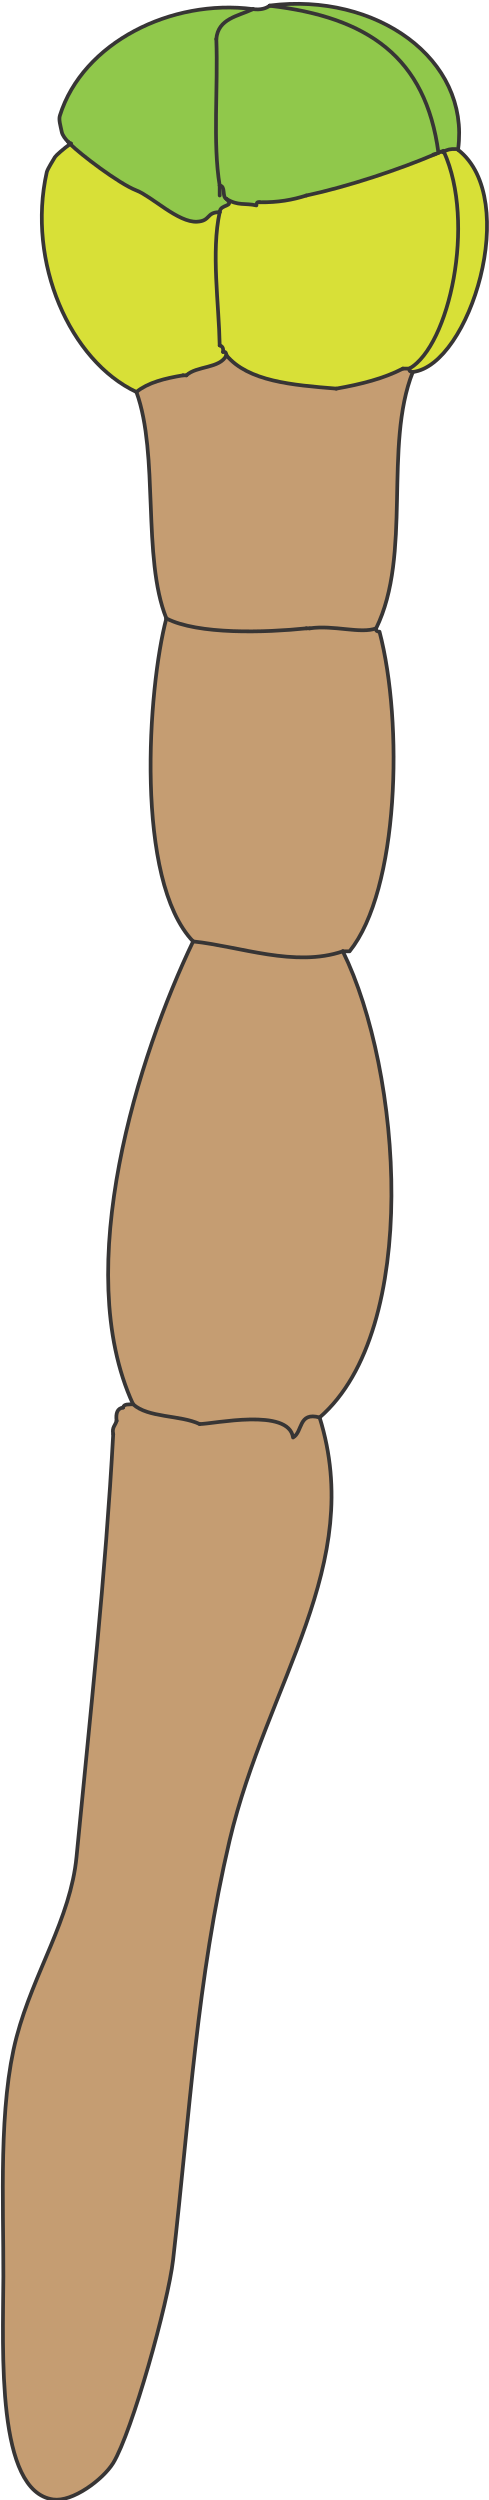
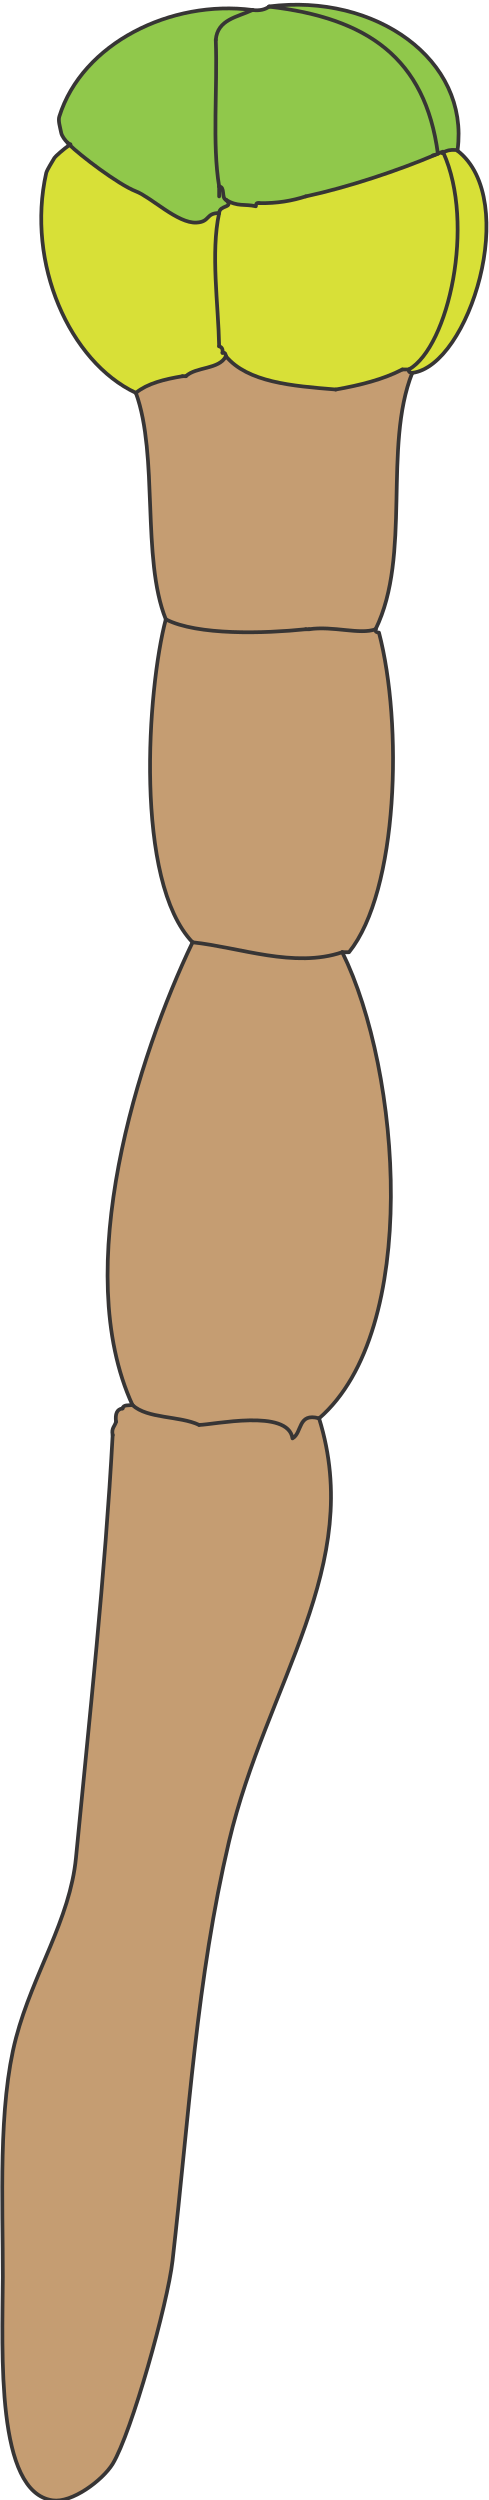
<svg xmlns="http://www.w3.org/2000/svg" width="58.473" height="299.519" viewBox="0 0 58.473 299" class="8c-rps5a">
-   <defs>
-     <clipPath id="a">
-       <path d="M0 792h612V0H0v792z" />
-     </clipPath>
-     <clipPath id="b">
-       <path d="M293.3 461.473h25.877V328.098H293.3v133.375z" />
-     </clipPath>
-   </defs>
  <g class="eight-rps5a">
    <g>
-       <g clip-path="url(#a)" transform="matrix(2.242 0 0 -2.242 -657.243 1034.821)">
+       <g>
        <g>
          <g>
-             <g clip-path="url(#b)">
+             <g>
              <g>
                <g class="upper-tier" fill="#90c84b">
-                   <path d="M316.58 453.51c-.68 5.11-3.76 7.25-9.02 7.86v.01c5.68.72 10.72-2.84 10.07-7.68l-.11.01c-.28.02-.5-.03-.65-.14 0 .01-.01.02-.01.03h-.01c-.09 0-.18-.04-.27-.09" />
-                   <path d="M306.85 450.7c-.6.14-.98-.04-1.6.35-.25.11-.03.69-.36.71-.38 2.29-.08 5.25-.18 7.83.09 1.1 1.16 1.22 1.96 1.6.41-.05.68.03.89.18 5.26-.61 8.34-2.75 9.02-7.86-.05-.02-.1-.05-.15-.06-1.95-.83-4.67-1.74-6.91-2.22-.72-.23-1.52-.38-2.49-.36-.16.04-.17-.07-.18-.17" />
-                   <path d="M305.25 451.05c.47-.46-.34-.25-.36-.71-.73 0-.47-.47-1.21-.51-1-.06-2.43 1.36-3.24 1.67-.95.37-3 1.94-3.54 2.48.01.01.03.02.04.03-.03 0-.07.02-.12.06-.02.01-.02.02-.03.03-.13.12-.31.36-.34.53-.07.34-.17.65-.1.87 1.22 3.91 5.97 6.26 10.32 5.69-.8-.38-1.87-.5-1.96-1.6.1-2.58-.2-5.54.18-7.83.33-.02.11-.6.36-.71" />
+                   <path d="M52.464 18.158C50.94 6.7 44.034 1.903 32.24.536V.513C44.975-1.1 56.274 6.88 54.817 17.733l-.25-.023c-.624-.045-1.12.067-1.454.313 0-.022-.022-.044-.022-.067h-.023c-.202 0-.404.09-.606.202" />
+                   <path d="M30.65 24.457c-1.346-.314-2.198.09-3.588-.785-.56-.246-.067-1.547-.807-1.592-.852-5.134-.18-11.77-.404-17.554.203-2.467 2.602-2.736 4.395-3.588.92.113 1.525-.067 1.994-.403C44.033 1.902 50.94 6.7 52.463 18.157c-.112.045-.225.112-.337.134-4.372 1.862-10.47 3.903-15.494 4.98-1.612.514-3.406.85-5.58.806-.36-.09-.382.157-.404.38" />
+                   <path d="M27.062 23.673c1.054 1.03-.762.56-.807 1.592-1.637 0-1.054 1.054-2.713 1.143-2.242.135-5.448-3.05-7.264-3.744-2.13-.83-6.726-4.35-7.937-5.56.024-.022.07-.045.09-.067-.066 0-.156-.045-.268-.135-.045-.022-.045-.045-.067-.067-.292-.27-.695-.807-.763-1.188-.157-.763-.38-1.458-.224-1.95C9.843 4.93 20.493-.34 30.246.938c-1.794.85-4.193 1.12-4.395 3.586.226 5.785-.447 12.42.405 17.555.74.046.247 1.346.807 1.593" />
                </g>
              </g>
              <g>
                <g class="lower-tier" fill="#d8e037">
-                   <path d="M314.99 441.944c2.13 1.23 3.56 7.78 1.84 11.59.15.11.37.16.65.14l.11-.01v-.03c3.37-2.62.62-11.51-2.42-11.87-.11.01-.21.03-.18.18" />
-                   <path d="M305.25 451.05c.62-.39 1-.21 1.6-.35.01.1.02.21.18.17.97-.02 1.77.13 2.49.36 2.24.48 4.96 1.39 6.91 2.22.05.01.1.04.15.06.09.05.18.09.27.09h.01c0-.01.01-.02.01-.03 1.72-3.81.29-10.36-1.84-11.59h-.35c-1.02-.53-2.25-.84-3.56-1.07-2.36.19-4.71.39-5.87 1.78-.01.11-.03.21-.18.18.03.2-.04.31-.18.35-.04 2.23-.46 4.98 0 7.12.02.46.83.25.36.71" />
-                   <path d="M305.07 442.87c.15.03.17-.07.18-.18-.35-.72-1.59-.55-2.14-1.07h-.18c-.96-.16-1.87-.38-2.49-.89-3.54 1.66-5.87 6.93-4.79 11.75.05.19.34.63.44.81.04.07.5.48.81.69.54-.54 2.59-2.11 3.54-2.48.81-.31 2.24-1.73 3.24-1.67.74.04.48.51 1.21.51-.46-2.14-.04-4.89 0-7.12.14-.04.21-.15.18-.35" />
+                   <path d="M48.9 44.088c4.776-2.758 7.982-17.443 4.126-25.985.334-.246.83-.358 1.455-.314l.25.022v.067c7.555 5.873 1.39 25.805-5.426 26.612-.25-.023-.47-.068-.403-.404" />
+                   <path d="M27.06 23.673c1.39.874 2.243.47 3.588.785.023-.224.045-.47.404-.38 2.174.043 3.968-.293 5.582-.81 5.022-1.075 11.12-3.115 15.493-4.976.112-.022.224-.09.336-.134.202-.112.403-.202.605-.202h.023c0 .022.023.045.023.067 3.856 8.542.65 23.227-4.125 25.985h-.785c-2.287 1.188-5.044 1.883-7.98 2.4-5.293-.427-10.56-.875-13.162-3.992-.02-.246-.066-.47-.403-.403.068-.45-.09-.695-.403-.785-.09-5-1.03-11.165 0-15.963.045-1.03 1.86-.56.807-1.592" />
+                   <path d="M26.657 42.012c.336-.067.38.157.404.404-.784 1.614-3.564 1.233-4.797 2.4l-.404-.002c-2.153.36-4.193.852-5.583 1.996-7.937-3.722-13.16-15.537-10.74-26.344.112-.426.763-1.412.987-1.816.09-.157 1.12-1.076 1.816-1.547 1.21 1.21 5.807 4.73 7.937 5.56 1.816.696 5.022 3.88 7.264 3.745 1.66-.09 1.077-1.144 2.713-1.144-1.03 4.798-.09 10.964 0 15.963.314.09.47.337.404.785" />
                </g>
              </g>
              <g>
                <g class="suspensor" fill="#c59d72">
-                   <path d="M302.93 441.62h.18c.55.52 1.79.35 2.14 1.07 1.16-1.39 3.51-1.59 5.87-1.78 1.31.23 2.54.54 3.56 1.07h.35c-.03-.15.07-.17.18-.18-1.57-3.96-.03-9.76-1.96-13.7-.83-.31-2.26.19-3.55 0h-.18c-2.19-.23-5.8-.34-7.48.53-1.31 3.26-.38 8.75-1.6 12.1.62.51 1.53.73 2.49.89" />
-                   <path d="M302.04 428.63c1.68-.87 5.29-.76 7.48-.53h.18c1.29.19 2.72-.31 3.55 0-.03-.15.07-.17.18-.18 1.28-4.87 1.04-13.81-1.6-17.08h-.36c-2.57-.87-5.47.26-8 .53-3.13 3.26-2.42 13.52-1.43 17.26" />
-                   <path d="M311.47 410.84c3.15-6.38 4.19-20.21-1.24-24.91-1.15.32-.89-.77-1.42-1.07-.23 1.61-4.26.72-4.99.72-1.04.49-2.76.32-3.56 1.06-3.34 7.27.31 18.68 3.21 24.73 2.53-.27 5.43-1.4 8-.53" />
-                   <path d="M299.38 385.75c-.05.41.04.67.35.71.03.21.33.16.53.18.8-.74 2.52-.57 3.56-1.06.73 0 4.76.89 4.99-.72.53.3.27 1.39 1.42 1.07 2.45-7.87-2.81-14.15-4.81-22.6-1.74-7.38-2.13-14.62-3.02-22.41-.26-2.29-2.19-9.2-3.2-10.86-.55-.89-2.18-2.1-3.21-1.95-3.04.43-2.68 7.84-2.66 11.92.01 3.97-.27 9.12.71 12.81.91 3.44 2.88 6.3 3.2 9.61.72 7.46 1.56 15.13 1.96 22.59-.08.37.12.47.18.71" />
+                   <path d="M21.86 44.814h.405c1.233-1.166 4.013-.785 4.797-2.4 2.6 3.117 7.87 3.566 13.16 3.992 2.938-.516 5.696-1.21 7.982-2.4h.785c-.068.337.154.382.403.404-3.522 8.88-.068 21.882-4.395 30.716-1.86.695-5.066-.426-7.96 0h-.404c-4.908.515-13.002.762-16.768-1.188-2.937-7.31-.852-19.618-3.588-27.13 1.39-1.142 3.43-1.635 5.583-1.994" />
+                   <path d="M19.865 73.938c3.767 1.95 11.86 1.704 16.768 1.188h.406c2.89-.426 6.097.695 7.958 0-.067.337.157.38.403.404 2.87 10.918 2.333 30.962-3.586 38.293h-.807c-5.762 1.95-12.264-.583-17.936-1.188-7.016-7.31-5.425-30.312-3.205-38.697" />
+                   <path d="M41.006 113.824c7.062 14.304 9.394 45.31-2.778 55.848-2.58-.717-1.997 1.727-3.186 2.397-.515-3.608-9.55-1.613-11.187-1.613-2.332-1.1-6.188-.72-7.982-2.377-7.488-16.3.695-41.88 7.197-55.444 5.672.605 12.176 3.14 17.936 1.188" />
+                   <path d="M13.9 170.075c-.11-.92.09-1.502.786-1.592.067-.47.74-.36 1.188-.403 1.794 1.66 5.65 1.278 7.98 2.376 1.638 0 10.673-1.995 11.19 1.614 1.187-.672.604-3.116 3.185-2.4 5.49 17.646-6.303 31.726-10.787 50.67-3.9 16.547-4.776 32.78-6.77 50.244-.584 5.134-4.91 20.626-7.176 24.348-1.233 1.995-4.887 4.708-7.196 4.372C-.514 298.34.293 281.727.338 272.58c.022-8.902-.605-20.448 1.592-28.72 2.04-7.713 6.456-14.125 7.173-21.546 1.614-16.726 3.498-33.922 4.394-50.647-.18-.83.27-1.054.404-1.592" />
                </g>
              </g>
            </g>
          </g>
        </g>
        <g>
-           <path d="M304.89 443.22c-.04 2.23-.46 4.98 0 7.12" fill="none" stroke="#373535" stroke-width=".2" stroke-linecap="round" stroke-linejoin="round" />
+           <path d="M26.255 41.227c-.09-5-1.03-11.165 0-15.963" fill="none" stroke="#373535" stroke-width=".448" stroke-linecap="round" stroke-linejoin="round" />
        </g>
        <g>
-           <path d="M305.07 442.87c.03.2-.04.31-.18.35" fill="none" stroke="#373535" stroke-width=".2" stroke-linecap="round" stroke-linejoin="round" />
+           <path d="M26.657 42.012c.067-.448-.09-.695-.404-.785" fill="none" stroke="#373535" stroke-width=".448" stroke-linecap="round" stroke-linejoin="round" />
        </g>
        <g>
-           <path d="M311.12 440.91c-2.36.19-4.71.39-5.87 1.78" fill="none" stroke="#373535" stroke-width=".2" stroke-linecap="round" stroke-linejoin="round" />
+           <path d="M40.222 46.406c-5.29-.426-10.56-.874-13.16-3.99" fill="none" stroke="#373535" stroke-width=".448" stroke-linecap="round" stroke-linejoin="round" />
        </g>
        <g>
-           <path d="M314.68 441.98c-1.02-.53-2.25-.84-3.56-1.07" fill="none" stroke="#373535" stroke-width=".2" stroke-linecap="round" stroke-linejoin="round" />
+           <path d="M48.203 44.008c-2.287 1.188-5.045 1.883-7.982 2.4" fill="none" stroke="#373535" stroke-width=".448" stroke-linecap="round" stroke-linejoin="round" />
        </g>
        <g>
-           <path d="M307.03 450.87c.97-.02 1.77.13 2.49.36" fill="none" stroke="#373535" stroke-width=".2" stroke-linecap="round" stroke-linejoin="round" />
+           <path d="M31.053 24.076c2.175.045 3.968-.29 5.58-.807" fill="none" stroke="#373535" stroke-width=".448" stroke-linecap="round" stroke-linejoin="round" />
        </g>
        <g>
-           <path d="M299.38 385.75c-.05.41.04.67.35.71" fill="none" stroke="#373535" stroke-width=".2" stroke-linecap="round" stroke-linejoin="round" />
+           <path d="M13.9 170.075c-.11-.92.09-1.502.786-1.592" fill="none" stroke="#373535" stroke-width=".448" stroke-linecap="round" stroke-linejoin="round" />
        </g>
        <g>
-           <path d="M299.73 386.46c.03.21.33.16.53.18" fill="none" stroke="#373535" stroke-width=".2" stroke-linecap="round" stroke-linejoin="round" />
+           <path d="M14.686 168.484c.067-.47.74-.36 1.188-.404" fill="none" stroke="#373535" stroke-width=".448" stroke-linecap="round" stroke-linejoin="round" />
        </g>
        <g>
-           <path d="M299.2 385.04c-.08.37.12.47.18.71" fill="none" stroke="#373535" stroke-width=".2" stroke-linecap="round" stroke-linejoin="round" />
+           <path d="M13.498 171.667c-.18-.83.27-1.054.404-1.592" fill="none" stroke="#373535" stroke-width=".448" stroke-linecap="round" stroke-linejoin="round" />
        </g>
        <g>
-           <path d="M302.04 428.63c-1.31 3.26-.38 8.75-1.6 12.1" fill="none" stroke="#373535" stroke-width=".2" stroke-linecap="round" stroke-linejoin="round" />
+           <path d="M19.865 73.94c-2.937-7.31-.852-19.62-3.587-27.13" fill="none" stroke="#373535" stroke-width=".448" stroke-linecap="round" stroke-linejoin="round" />
        </g>
        <g>
-           <path d="M305.25 442.69c-.35-.72-1.59-.55-2.14-1.07" fill="none" stroke="#373535" stroke-width=".2" stroke-linecap="round" stroke-linejoin="round" />
+           <path d="M27.062 42.416c-.785 1.614-3.565 1.233-4.798 2.4" fill="none" stroke="#373535" stroke-width=".448" stroke-linecap="round" stroke-linejoin="round" />
        </g>
        <g>
-           <path d="M305.07 442.87c.15.03.17-.07.18-.18" fill="none" stroke="#373535" stroke-width=".2" stroke-linecap="round" stroke-linejoin="round" />
+           <path d="M26.657 42.012c.336-.067.38.157.404.404" fill="none" stroke="#373535" stroke-width=".448" stroke-linecap="round" stroke-linejoin="round" />
        </g>
        <g>
-           <path d="M300.44 440.73c-3.54 1.66-5.87 6.93-4.79 11.75.05.19.34.63.44.81.04.07.5.48.81.69.01.01.03.02.04.03" fill="none" stroke="#373535" stroke-width=".2" stroke-linecap="round" stroke-linejoin="round" />
+           <path d="M16.277 46.81C8.34 43.088 3.117 31.273 5.537 20.467c.113-.426.763-1.413.987-1.817.09-.156 1.12-1.076 1.816-1.546.023-.023.068-.045.09-.068" fill="none" stroke="#373535" stroke-width=".448" stroke-linecap="round" stroke-linejoin="round" />
        </g>
        <g>
-           <path d="M302.93 441.62c-.96-.16-1.87-.38-2.49-.89" fill="none" stroke="#373535" stroke-width=".2" stroke-linecap="round" stroke-linejoin="round" />
+           <path d="M21.86 44.815c-2.15.36-4.192.852-5.582 1.995" fill="none" stroke="#373535" stroke-width=".448" stroke-linecap="round" stroke-linejoin="round" />
        </g>
        <g>
-           <path d="M303.11 441.62h-.18" fill="none" stroke="#373535" stroke-width=".2" stroke-linecap="round" stroke-linejoin="round" />
+           <path d="M22.263 44.815h-.404" fill="none" stroke="#373535" stroke-width=".448" stroke-linecap="round" stroke-linejoin="round" />
        </g>
        <g>
-           <path d="M304.89 451.76c-.38 2.29-.08 5.25-.18 7.83" fill="none" stroke="#373535" stroke-width=".2" stroke-linecap="round" stroke-linejoin="round" />
+           <path d="M26.255 22.082c-.852-5.134-.18-11.77-.404-17.555" fill="none" stroke="#373535" stroke-width=".448" stroke-linecap="round" stroke-linejoin="round" />
        </g>
        <g>
-           <path d="M307.03 450.87c-.16.04-.17-.07-.18-.17-.6.14-.98-.04-1.6.35" fill="none" stroke="#373535" stroke-width=".2" stroke-linecap="round" stroke-linejoin="round" />
+           <path d="M31.053 24.076c-.36-.09-.38.157-.404.38-1.346-.313-2.198.09-3.588-.784" fill="none" stroke="#373535" stroke-width=".448" stroke-linecap="round" stroke-linejoin="round" />
        </g>
        <g>
-           <path d="M316.43 453.45c-1.95-.83-4.67-1.74-6.91-2.22" fill="none" stroke="#373535" stroke-width=".2" stroke-linecap="round" stroke-linejoin="round" />
+           <path d="M52.126 18.292c-4.37 1.86-10.47 3.9-15.492 4.977" fill="none" stroke="#373535" stroke-width=".448" stroke-linecap="round" stroke-linejoin="round" />
        </g>
        <g>
-           <path d="M306.67 461.19c.41-.05.68.03.89.18" fill="none" stroke="#373535" stroke-width=".2" stroke-linecap="round" stroke-linejoin="round" />
+           <path d="M30.245.94c.92.11 1.525-.068 1.995-.405" fill="none" stroke="#373535" stroke-width=".448" stroke-linecap="round" stroke-linejoin="round" />
        </g>
        <g>
-           <path d="M307.56 461.38c5.68.72 10.72-2.84 10.07-7.68v-.03" fill="none" stroke="#373535" stroke-width=".2" stroke-linecap="round" stroke-linejoin="round" />
+           <path d="M32.24.513C44.977-1.1 56.276 6.88 54.817 17.733v.066" fill="none" stroke="#373535" stroke-width=".448" stroke-linecap="round" stroke-linejoin="round" />
        </g>
        <g>
-           <path d="M316.58 453.51c-.68 5.11-3.76 7.25-9.02 7.86" fill="none" stroke="#373535" stroke-width=".2" stroke-linecap="round" stroke-linejoin="round" />
+           <path d="M52.464 18.158C50.94 6.7 44.034 1.903 32.24.536" fill="none" stroke="#373535" stroke-width=".448" stroke-linecap="round" stroke-linejoin="round" />
        </g>
        <g>
-           <path d="M316.85 453.6c-.09 0-.18-.04-.27-.09-.05-.02-.1-.05-.15-.06-.04-.02-.08-.03-.12-.03" fill="none" stroke="#373535" stroke-width=".2" stroke-linecap="round" stroke-linejoin="round" />
+           <path d="M53.068 17.956c-.202 0-.404.09-.605.202-.11.045-.222.112-.337.134-.09.045-.18.068-.27.068" fill="none" stroke="#373535" stroke-width=".448" stroke-linecap="round" stroke-linejoin="round" />
        </g>
        <g>
-           <path d="M316.81 453.54c.02.01.04.03.06.03.15.11.37.16.65.14" fill="none" stroke="#373535" stroke-width=".2" stroke-linecap="round" stroke-linejoin="round" />
+           <path d="M52.978 18.09c.047-.022.09-.067.137-.067.334-.247.83-.36 1.455-.314" fill="none" stroke="#373535" stroke-width=".448" stroke-linecap="round" stroke-linejoin="round" />
        </g>
        <g>
-           <path d="M315.03 441.98c2.13 1.23 3.56 7.78 1.84 11.59 0 .01-.01.02-.01.03 0 .01-.01.01-.01.02" fill="none" stroke="#373535" stroke-width=".2" stroke-linecap="round" stroke-linejoin="round" />
+           <path d="M48.99 44.008c4.774-2.758 7.98-17.443 4.124-25.985 0-.022-.022-.045-.022-.067 0-.022-.025-.022-.025-.045" fill="none" stroke="#373535" stroke-width=".448" stroke-linecap="round" stroke-linejoin="round" />
        </g>
        <g>
-           <path d="M317.63 453.67c3.37-2.62.62-11.51-2.42-11.87" fill="none" stroke="#373535" stroke-width=".2" stroke-linecap="round" stroke-linejoin="round" />
+           <path d="M54.817 17.8c7.556 5.873 1.39 25.804-5.426 26.612" fill="none" stroke="#373535" stroke-width=".448" stroke-linecap="round" stroke-linejoin="round" />
        </g>
        <g>
-           <path d="M314.68 441.98h.35" fill="none" stroke="#373535" stroke-width=".2" stroke-linecap="round" stroke-linejoin="round" />
+           <path d="M48.203 44.008h.787" fill="none" stroke="#373535" stroke-width=".448" stroke-linecap="round" stroke-linejoin="round" />
        </g>
        <g>
-           <path d="M315.21 441.8c-1.57-3.96-.03-9.76-1.96-13.7" fill="none" stroke="#373535" stroke-width=".2" stroke-linecap="round" stroke-linejoin="round" />
+           <path d="M49.392 44.412c-3.52 8.878-.067 21.882-4.394 30.715" fill="none" stroke="#373535" stroke-width=".448" stroke-linecap="round" stroke-linejoin="round" />
        </g>
        <g>
-           <path d="M315.03 441.98c-.03-.15.07-.17.18-.18" fill="none" stroke="#373535" stroke-width=".2" stroke-linecap="round" stroke-linejoin="round" />
+           <path d="M48.99 44.008c-.068.336.154.38.403.404" fill="none" stroke="#373535" stroke-width=".448" stroke-linecap="round" stroke-linejoin="round" />
        </g>
        <g>
-           <path d="M302.04 428.63c1.68-.87 5.29-.76 7.48-.53" fill="none" stroke="#373535" stroke-width=".2" stroke-linecap="round" stroke-linejoin="round" />
+           <path d="M19.865 73.94c3.767 1.95 11.86 1.703 16.768 1.187" fill="none" stroke="#373535" stroke-width=".448" stroke-linecap="round" stroke-linejoin="round" />
        </g>
        <g>
-           <path d="M303.47 411.37c-3.13 3.26-2.42 13.52-1.43 17.26" fill="none" stroke="#373535" stroke-width=".2" stroke-linecap="round" stroke-linejoin="round" />
+           <path d="M23.07 112.635c-7.016-7.31-5.425-30.312-3.205-38.697" fill="none" stroke="#373535" stroke-width=".448" stroke-linecap="round" stroke-linejoin="round" />
        </g>
        <g>
-           <path d="M313.25 428.1c-.03-.15.07-.17.18-.18 1.28-4.87 1.04-13.81-1.6-17.08h-.36" fill="none" stroke="#373535" stroke-width=".2" stroke-linecap="round" stroke-linejoin="round" />
+           <path d="M44.998 75.127c-.067.336.157.38.404.404 2.87 10.92 2.33 30.963-3.588 38.294h-.807" fill="none" stroke="#373535" stroke-width=".448" stroke-linecap="round" stroke-linejoin="round" />
        </g>
        <g>
-           <path d="M309.7 428.1c1.29.19 2.72-.31 3.55 0" fill="none" stroke="#373535" stroke-width=".2" stroke-linecap="round" stroke-linejoin="round" />
+           <path d="M37.04 75.127c2.89-.426 6.097.695 7.958 0" fill="none" stroke="#373535" stroke-width=".448" stroke-linecap="round" stroke-linejoin="round" />
        </g>
        <g>
-           <path d="M309.52 428.1h.18" fill="none" stroke="#373535" stroke-width=".2" stroke-linecap="round" stroke-linejoin="round" />
+           <path d="M36.634 75.127h.406" fill="none" stroke="#373535" stroke-width=".448" stroke-linecap="round" stroke-linejoin="round" />
        </g>
        <g>
-           <path d="M311.47 410.84c3.15-6.38 4.19-20.21-1.24-24.91" fill="none" stroke="#373535" stroke-width=".2" stroke-linecap="round" stroke-linejoin="round" />
+           <path d="M41.006 113.824c7.062 14.304 9.394 45.31-2.778 55.848" fill="none" stroke="#373535" stroke-width=".448" stroke-linecap="round" stroke-linejoin="round" />
        </g>
        <g>
-           <path d="M303.47 411.37c2.53-.27 5.43-1.4 8-.53" fill="none" stroke="#373535" stroke-width=".2" stroke-linecap="round" stroke-linejoin="round" />
+           <path d="M23.07 112.635c5.673.605 12.175 3.14 17.937 1.188" fill="none" stroke="#373535" stroke-width=".448" stroke-linecap="round" stroke-linejoin="round" />
        </g>
        <g>
-           <path d="M300.26 386.64c-3.34 7.27.31 18.68 3.21 24.73" fill="none" stroke="#373535" stroke-width=".2" stroke-linecap="round" stroke-linejoin="round" />
+           <path d="M15.873 168.08c-7.488-16.3.695-41.88 7.197-55.444" fill="none" stroke="#373535" stroke-width=".448" stroke-linecap="round" stroke-linejoin="round" />
        </g>
        <g>
-           <path d="M303.82 385.58c-1.04.49-2.76.32-3.56 1.06" fill="none" stroke="#373535" stroke-width=".2" stroke-linecap="round" stroke-linejoin="round" />
+           <path d="M23.855 170.456c-2.332-1.1-6.188-.717-7.982-2.377" fill="none" stroke="#373535" stroke-width=".448" stroke-linecap="round" stroke-linejoin="round" />
        </g>
        <g>
-           <path d="M310.23 385.93c2.45-7.87-2.81-14.15-4.81-22.6-1.74-7.38-2.13-14.62-3.02-22.41-.26-2.29-2.19-9.2-3.2-10.86-.55-.89-2.18-2.1-3.21-1.95-3.04.43-2.68 7.84-2.66 11.92.01 3.97-.27 9.12.71 12.81.91 3.44 2.88 6.3 3.2 9.61.72 7.46 1.56 15.13 1.96 22.59" fill="none" stroke="#373535" stroke-width=".2" stroke-linecap="round" stroke-linejoin="round" />
+           <path d="M38.228 169.673c5.49 17.645-6.302 31.722-10.786 50.67-3.9 16.543-4.773 32.777-6.77 50.242-.582 5.135-4.91 20.627-7.173 24.35-1.237 1.994-4.89 4.707-7.198 4.368-6.816-.962-6.01-17.577-5.964-26.724.02-8.9-.605-20.448 1.592-28.72 2.04-7.714 6.455-14.124 7.174-21.547 1.612-16.723 3.496-33.92 4.395-50.645" fill="none" stroke="#373535" stroke-width=".448" stroke-linecap="round" stroke-linejoin="round" />
        </g>
        <g>
-           <path d="M303.82 385.58c.73 0 4.76.89 4.99-.72.53.3.27 1.39 1.42 1.07" fill="none" stroke="#373535" stroke-width=".2" stroke-linecap="round" stroke-linejoin="round" />
+           <path d="M23.855 170.456c1.637 0 10.672-1.995 11.188 1.614 1.188-.672.605-3.116 3.185-2.4" fill="none" stroke="#373535" stroke-width=".448" stroke-linecap="round" stroke-linejoin="round" />
        </g>
        <g>
-           <path d="M296.79 454.1c-.13.12-.31.36-.34.53-.07.34-.17.65-.1.87 1.22 3.91 5.97 6.26 10.32 5.69" fill="none" stroke="#373535" stroke-width=".2" stroke-linecap="round" stroke-linejoin="round" />
+           <path d="M8.094 16.835c-.29-.27-.695-.807-.762-1.188-.157-.763-.38-1.458-.224-1.95C9.843 4.93 20.492-.34 30.245.938" fill="none" stroke="#373535" stroke-width=".448" stroke-linecap="round" stroke-linejoin="round" />
        </g>
        <g>
-           <path d="M296.94 454.01c-.03 0-.07.02-.12.06" fill="none" stroke="#373535" stroke-width=".2" stroke-linecap="round" stroke-linejoin="round" />
+           <path d="M8.43 17.037c-.067 0-.157-.045-.27-.135" fill="none" stroke="#373535" stroke-width=".448" stroke-linecap="round" stroke-linejoin="round" />
        </g>
        <g>
-           <path d="M304.89 450.34c-.73 0-.47-.47-1.21-.51-1-.06-2.43 1.36-3.24 1.67-.95.37-3 1.94-3.54 2.48-.04.04-.07.07-.08.09-.02.01-.02.02-.03.03" fill="none" stroke="#373535" stroke-width=".2" stroke-linecap="round" stroke-linejoin="round" />
+           <path d="M26.255 25.265c-1.637 0-1.054 1.054-2.713 1.143-2.242.135-5.448-3.05-7.264-3.744-2.13-.83-6.726-4.35-7.937-5.56-.088-.09-.156-.157-.178-.202-.045-.022-.045-.045-.067-.067" fill="none" stroke="#373535" stroke-width=".448" stroke-linecap="round" stroke-linejoin="round" />
        </g>
        <g>
-           <path d="M305.25 451.05c.47-.46-.34-.25-.36-.71" fill="none" stroke="#373535" stroke-width=".2" stroke-linecap="round" stroke-linejoin="round" />
+           <path d="M27.062 23.673c1.054 1.03-.762.56-.807 1.592" fill="none" stroke="#373535" stroke-width=".448" stroke-linecap="round" stroke-linejoin="round" />
        </g>
        <g>
-           <path d="M304.89 451.76c.33-.02.11-.6.36-.71" fill="none" stroke="#373535" stroke-width=".2" stroke-linecap="round" stroke-linejoin="round" />
+           <path d="M26.255 22.082c.74.045.247 1.345.807 1.592" fill="none" stroke="#373535" stroke-width=".448" stroke-linecap="round" stroke-linejoin="round" />
        </g>
        <g>
-           <path d="M304.89 451.23v.53" fill="none" stroke="#373535" stroke-width=".2" stroke-linecap="round" stroke-linejoin="round" />
+           <path d="M26.255 23.27v-1.19" fill="none" stroke="#373535" stroke-width=".448" stroke-linecap="round" stroke-linejoin="round" />
        </g>
        <g>
-           <path d="M306.67 461.19c-.8-.38-1.87-.5-1.96-1.6" fill="none" stroke="#373535" stroke-width=".2" stroke-linecap="round" stroke-linejoin="round" />
+           <path d="M30.245.94c-1.794.85-4.193 1.12-4.394 3.586" fill="none" stroke="#373535" stroke-width=".448" stroke-linecap="round" stroke-linejoin="round" />
        </g>
      </g>
    </g>
  </g>
</svg>
